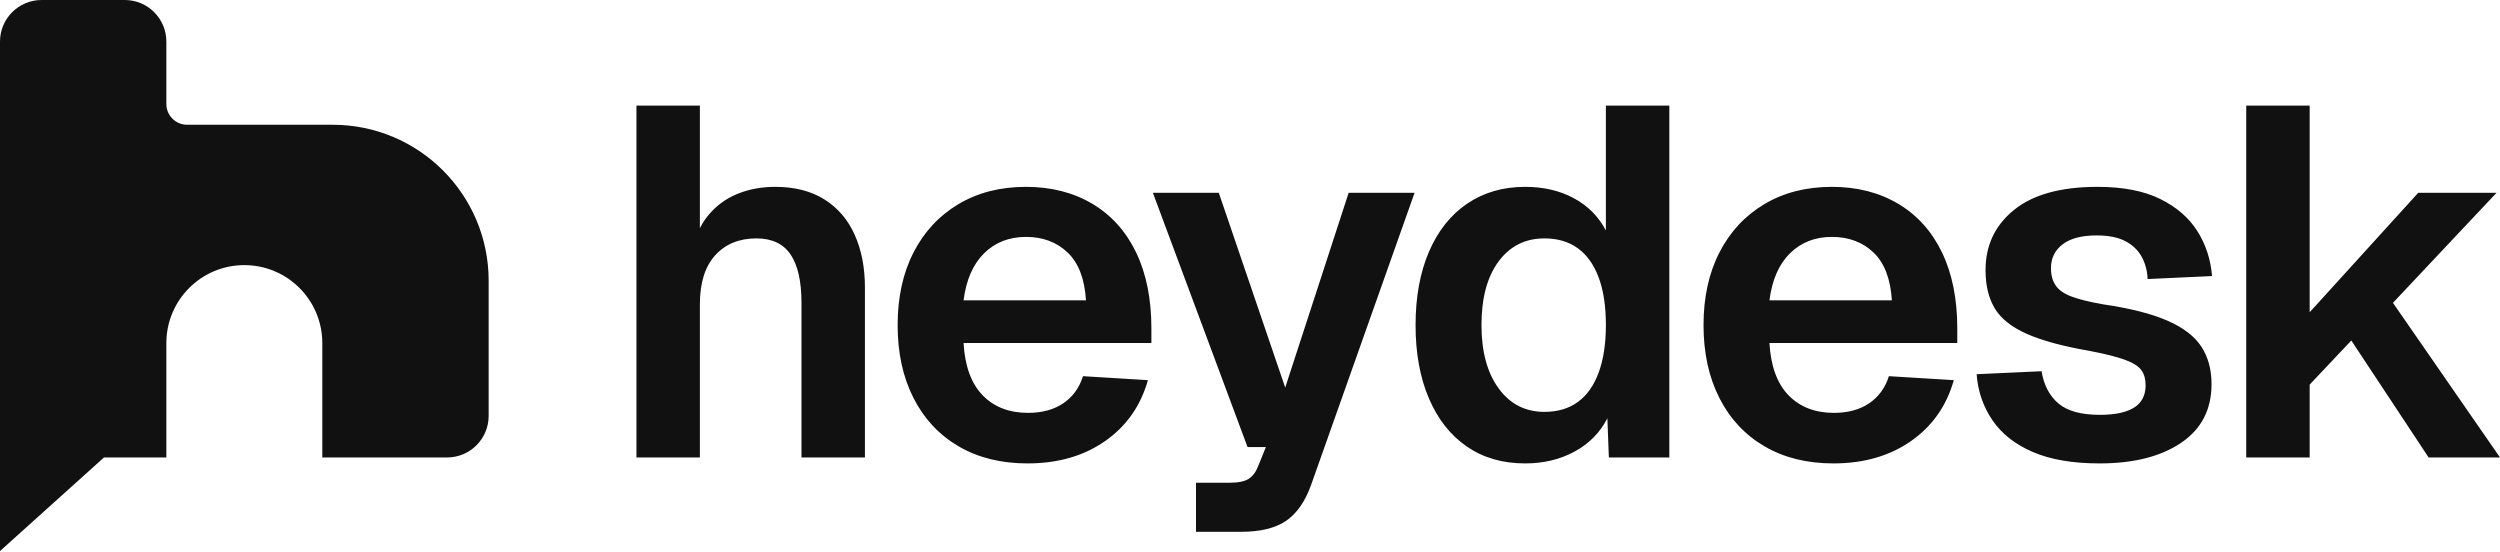
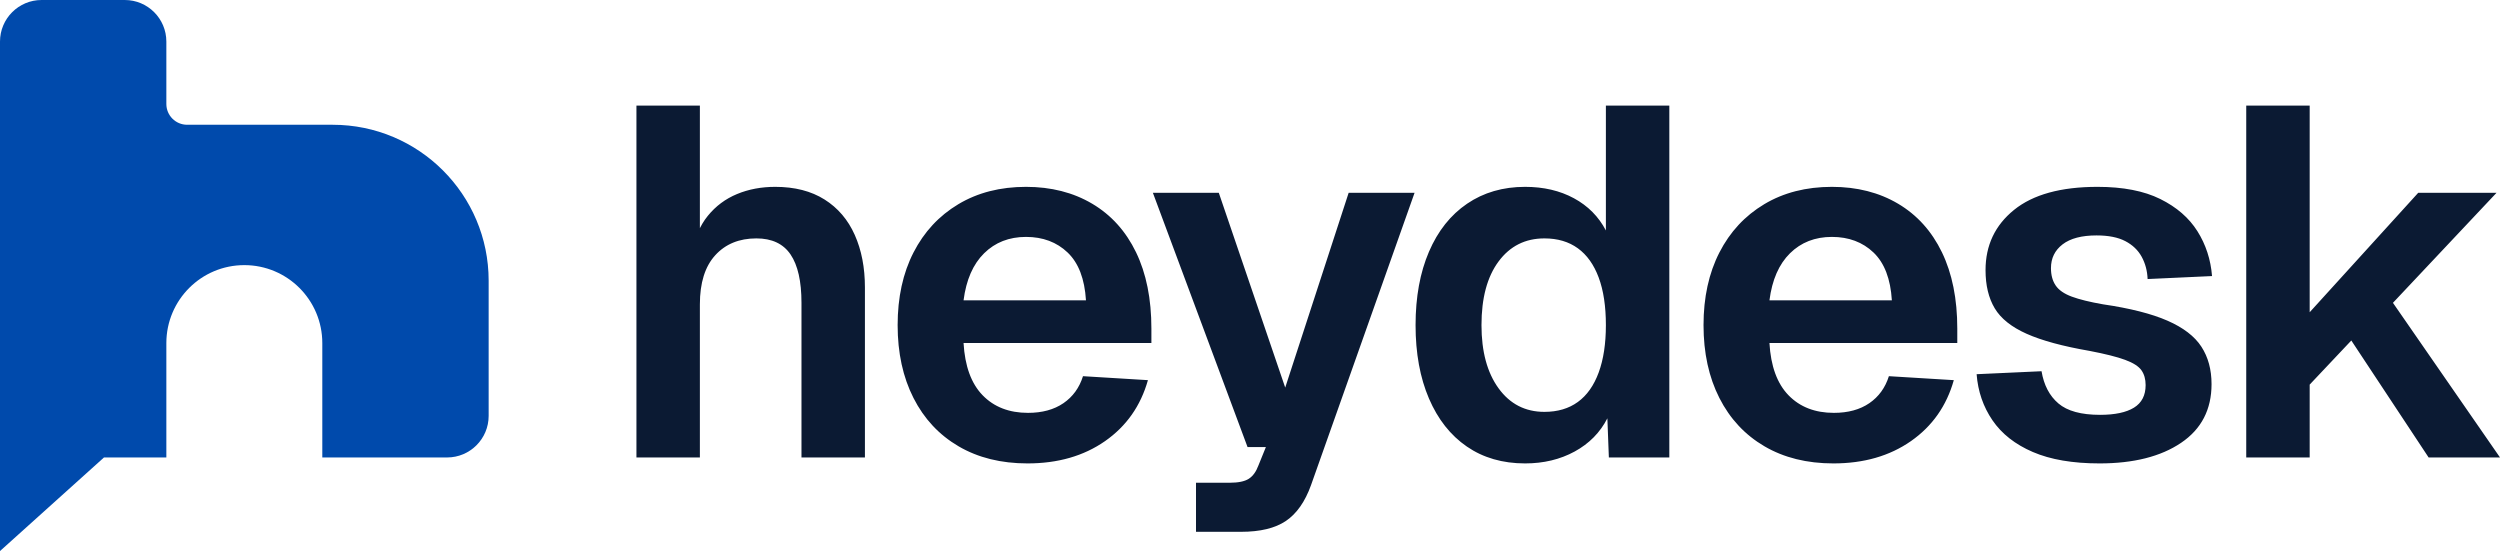
<svg xmlns="http://www.w3.org/2000/svg" viewBox="0 -923.0 5044.1 1111.8">
  <g transform="scale(10.4886) translate(-14 -94)">
-     <path d="M22 6H38A8 8 0 0 1 46 14V26A4 4 0 0 0 50 30H78A30 30 0 0 1 108 60V86A8 8 0 0 1 100 94H76V72A15 15 0 0 0 46 72V94H34L14 112V14A8 8 0 0 1 22 6Z" fill="#111111" />
+     <path d="M22 6H38A8 8 0 0 1 46 14V26A4 4 0 0 0 50 30H78A30 30 0 0 1 108 60V86A8 8 0 0 1 100 94H76V72A15 15 0 0 0 46 72V94H34L14 112V14A8 8 0 0 1 22 6Z" fill="#004AAC" />
  </g>
  <g transform="translate(1214.1 0)">
-     <path d="M70 0V-710H198V-412H182Q190 -458 214.0 -487.5Q238 -517 273.0 -531.5Q308 -546 350 -546Q409 -546 449.5 -520.5Q490 -495 510.5 -449.0Q531 -403 531 -343V0H403V-312Q403 -377 381.0 -409.5Q359 -442 312 -442Q260 -442 229.0 -408.0Q198 -374 198 -309V0ZM859.0 12Q779.0 12 720.0 -22.5Q661.0 -57 629.0 -120.0Q597.0 -183 597.0 -267Q597.0 -351 629.0 -413.5Q661.0 -476 719.5 -511.0Q778.0 -546 856.0 -546Q932.0 -546 989.5 -512.0Q1047.0 -478 1078.0 -414.0Q1109.0 -350 1109.0 -260V-231H730.0Q734.0 -161 768.5 -125.5Q803.0 -90 860.0 -90Q903.0 -90 931.5 -109.5Q960.0 -129 971.0 -164L1102.0 -156Q1080.0 -78 1015.5 -33.0Q951.0 12 859.0 12ZM730.0 -317H977.0Q973.0 -382 940.0 -413.5Q907.0 -445 856.0 -445Q805.0 -445 771.5 -412.0Q738.0 -379 730.0 -317ZM1199.0 150V51H1267.0Q1293.0 51 1305.5 43.0Q1318.0 35 1325.0 16L1340.0 -21H1303.0L1112.0 -534H1245.0L1379.0 -141L1507.0 -534H1640.0L1431.0 56Q1413.0 106 1380.5 128.0Q1348.0 150 1290.0 150ZM1863.0 12Q1795.0 12 1745.5 -22.0Q1696.0 -56 1669.0 -119.0Q1642.0 -182 1642.0 -267Q1642.0 -352 1669.0 -415.0Q1696.0 -478 1746.0 -512.0Q1796.0 -546 1863.0 -546Q1919.0 -546 1961.5 -523.0Q2004.0 -500 2026.0 -458V-710H2154.0V0H2032.0L2029.0 -79Q2007.0 -36 1963.0 -12.0Q1919.0 12 1863.0 12ZM1902.0 -92Q1942.0 -92 1969.5 -112.0Q1997.0 -132 2011.5 -171.5Q2026.0 -211 2026.0 -267Q2026.0 -324 2011.5 -363.0Q1997.0 -402 1969.5 -422.0Q1942.0 -442 1902.0 -442Q1844.0 -442 1809.5 -395.5Q1775.0 -349 1775.0 -267Q1775.0 -187 1809.5 -139.5Q1844.0 -92 1902.0 -92ZM2485.0 12Q2405.0 12 2346.0 -22.5Q2287.0 -57 2255.0 -120.0Q2223.0 -183 2223.0 -267Q2223.0 -351 2255.0 -413.5Q2287.0 -476 2345.5 -511.0Q2404.0 -546 2482.0 -546Q2558.0 -546 2615.5 -512.0Q2673.0 -478 2704.0 -414.0Q2735.0 -350 2735.0 -260V-231H2356.0Q2360.0 -161 2394.5 -125.5Q2429.0 -90 2486.0 -90Q2529.0 -90 2557.5 -109.5Q2586.0 -129 2597.0 -164L2728.0 -156Q2706.0 -78 2641.5 -33.0Q2577.0 12 2485.0 12ZM2356.0 -317H2603.0Q2599.0 -382 2566.0 -413.5Q2533.0 -445 2482.0 -445Q2431.0 -445 2397.5 -412.0Q2364.0 -379 2356.0 -317ZM3022.0 12Q2941.0 12 2887.5 -11.0Q2834.0 -34 2806.0 -75.0Q2778.0 -116 2774.0 -168L2905.0 -174Q2912.0 -132 2939.0 -109.0Q2966.0 -86 3023.0 -86Q3068.0 -86 3091.5 -100.5Q3115.0 -115 3115.0 -146Q3115.0 -164 3106.5 -176.0Q3098.0 -188 3073.5 -197.0Q3049.0 -206 3002.0 -215Q2921.0 -229 2875.0 -249.5Q2829.0 -270 2810.5 -301.0Q2792.0 -332 2792.0 -378Q2792.0 -453 2849.5 -499.5Q2907.0 -546 3018.0 -546Q3095.0 -546 3144.5 -521.5Q3194.0 -497 3219.5 -456.5Q3245.0 -416 3249.0 -366L3119.0 -360Q3118.0 -385 3107.0 -405.0Q3096.0 -425 3074.0 -436.5Q3052.0 -448 3016.0 -448Q2971.0 -448 2947.5 -430.0Q2924.0 -412 2924.0 -382Q2924.0 -361 2933.5 -347.0Q2943.0 -333 2966.0 -324.5Q2989.0 -316 3029.0 -309Q3111.0 -297 3159.0 -276.0Q3207.0 -255 3227.5 -223.5Q3248.0 -192 3248.0 -148Q3248.0 -71 3186.5 -29.5Q3125.0 12 3022.0 12ZM3318.0 0V-710H3446.0V-293L3665.0 -534H3823.0L3614.0 -312L3830.0 0H3686.0L3530.0 -236L3446.0 -147V0Z" fill="#111111" />
+     <path d="M70 0V-710H198V-412H182Q190 -458 214.0 -487.5Q238 -517 273.0 -531.5Q308 -546 350 -546Q409 -546 449.5 -520.5Q490 -495 510.5 -449.0Q531 -403 531 -343V0H403V-312Q403 -377 381.0 -409.5Q359 -442 312 -442Q260 -442 229.0 -408.0Q198 -374 198 -309V0ZM859.0 12Q779.0 12 720.0 -22.5Q661.0 -57 629.0 -120.0Q597.0 -183 597.0 -267Q597.0 -351 629.0 -413.5Q661.0 -476 719.5 -511.0Q778.0 -546 856.0 -546Q932.0 -546 989.5 -512.0Q1047.0 -478 1078.0 -414.0Q1109.0 -350 1109.0 -260V-231H730.0Q734.0 -161 768.5 -125.5Q803.0 -90 860.0 -90Q903.0 -90 931.5 -109.5Q960.0 -129 971.0 -164L1102.0 -156Q1080.0 -78 1015.5 -33.0Q951.0 12 859.0 12ZM730.0 -317H977.0Q973.0 -382 940.0 -413.5Q907.0 -445 856.0 -445Q805.0 -445 771.5 -412.0Q738.0 -379 730.0 -317ZM1199.0 150V51H1267.0Q1293.0 51 1305.5 43.0Q1318.0 35 1325.0 16L1340.0 -21H1303.0L1112.0 -534H1245.0L1379.0 -141L1507.0 -534H1640.0L1431.0 56Q1413.0 106 1380.5 128.0Q1348.0 150 1290.0 150ZM1863.0 12Q1795.0 12 1745.5 -22.0Q1696.0 -56 1669.0 -119.0Q1642.0 -182 1642.0 -267Q1642.0 -352 1669.0 -415.0Q1696.0 -478 1746.0 -512.0Q1796.0 -546 1863.0 -546Q1919.0 -546 1961.5 -523.0Q2004.0 -500 2026.0 -458V-710H2154.0V0H2032.0L2029.0 -79Q2007.0 -36 1963.0 -12.0Q1919.0 12 1863.0 12ZM1902.0 -92Q1942.0 -92 1969.5 -112.0Q1997.0 -132 2011.5 -171.5Q2026.0 -211 2026.0 -267Q2026.0 -324 2011.5 -363.0Q1997.0 -402 1969.5 -422.0Q1942.0 -442 1902.0 -442Q1844.0 -442 1809.5 -395.5Q1775.0 -349 1775.0 -267Q1775.0 -187 1809.5 -139.5Q1844.0 -92 1902.0 -92ZM2485.0 12Q2405.0 12 2346.0 -22.5Q2287.0 -57 2255.0 -120.0Q2223.0 -183 2223.0 -267Q2223.0 -351 2255.0 -413.5Q2287.0 -476 2345.5 -511.0Q2404.0 -546 2482.0 -546Q2558.0 -546 2615.5 -512.0Q2673.0 -478 2704.0 -414.0Q2735.0 -350 2735.0 -260V-231H2356.0Q2360.0 -161 2394.5 -125.5Q2429.0 -90 2486.0 -90Q2529.0 -90 2557.5 -109.5Q2586.0 -129 2597.0 -164L2728.0 -156Q2706.0 -78 2641.5 -33.0Q2577.0 12 2485.0 12ZM2356.0 -317H2603.0Q2599.0 -382 2566.0 -413.5Q2533.0 -445 2482.0 -445Q2431.0 -445 2397.5 -412.0Q2364.0 -379 2356.0 -317ZM3022.0 12Q2941.0 12 2887.5 -11.0Q2834.0 -34 2806.0 -75.0Q2778.0 -116 2774.0 -168L2905.0 -174Q2912.0 -132 2939.0 -109.0Q2966.0 -86 3023.0 -86Q3068.0 -86 3091.5 -100.5Q3115.0 -115 3115.0 -146Q3115.0 -164 3106.5 -176.0Q3098.0 -188 3073.5 -197.0Q3049.0 -206 3002.0 -215Q2921.0 -229 2875.0 -249.5Q2829.0 -270 2810.5 -301.0Q2792.0 -332 2792.0 -378Q2792.0 -453 2849.5 -499.5Q2907.0 -546 3018.0 -546Q3095.0 -546 3144.5 -521.5Q3194.0 -497 3219.5 -456.5Q3245.0 -416 3249.0 -366L3119.0 -360Q3118.0 -385 3107.0 -405.0Q3096.0 -425 3074.0 -436.5Q3052.0 -448 3016.0 -448Q2971.0 -448 2947.5 -430.0Q2924.0 -412 2924.0 -382Q2924.0 -361 2933.5 -347.0Q2943.0 -333 2966.0 -324.5Q2989.0 -316 3029.0 -309Q3111.0 -297 3159.0 -276.0Q3207.0 -255 3227.5 -223.5Q3248.0 -192 3248.0 -148Q3248.0 -71 3186.5 -29.5Q3125.0 12 3022.0 12ZM3318.0 0V-710H3446.0V-293L3665.0 -534H3823.0L3614.0 -312L3830.0 0H3686.0L3530.0 -236L3446.0 -147V0Z" fill="#0B1A33" />
  </g>
</svg>
